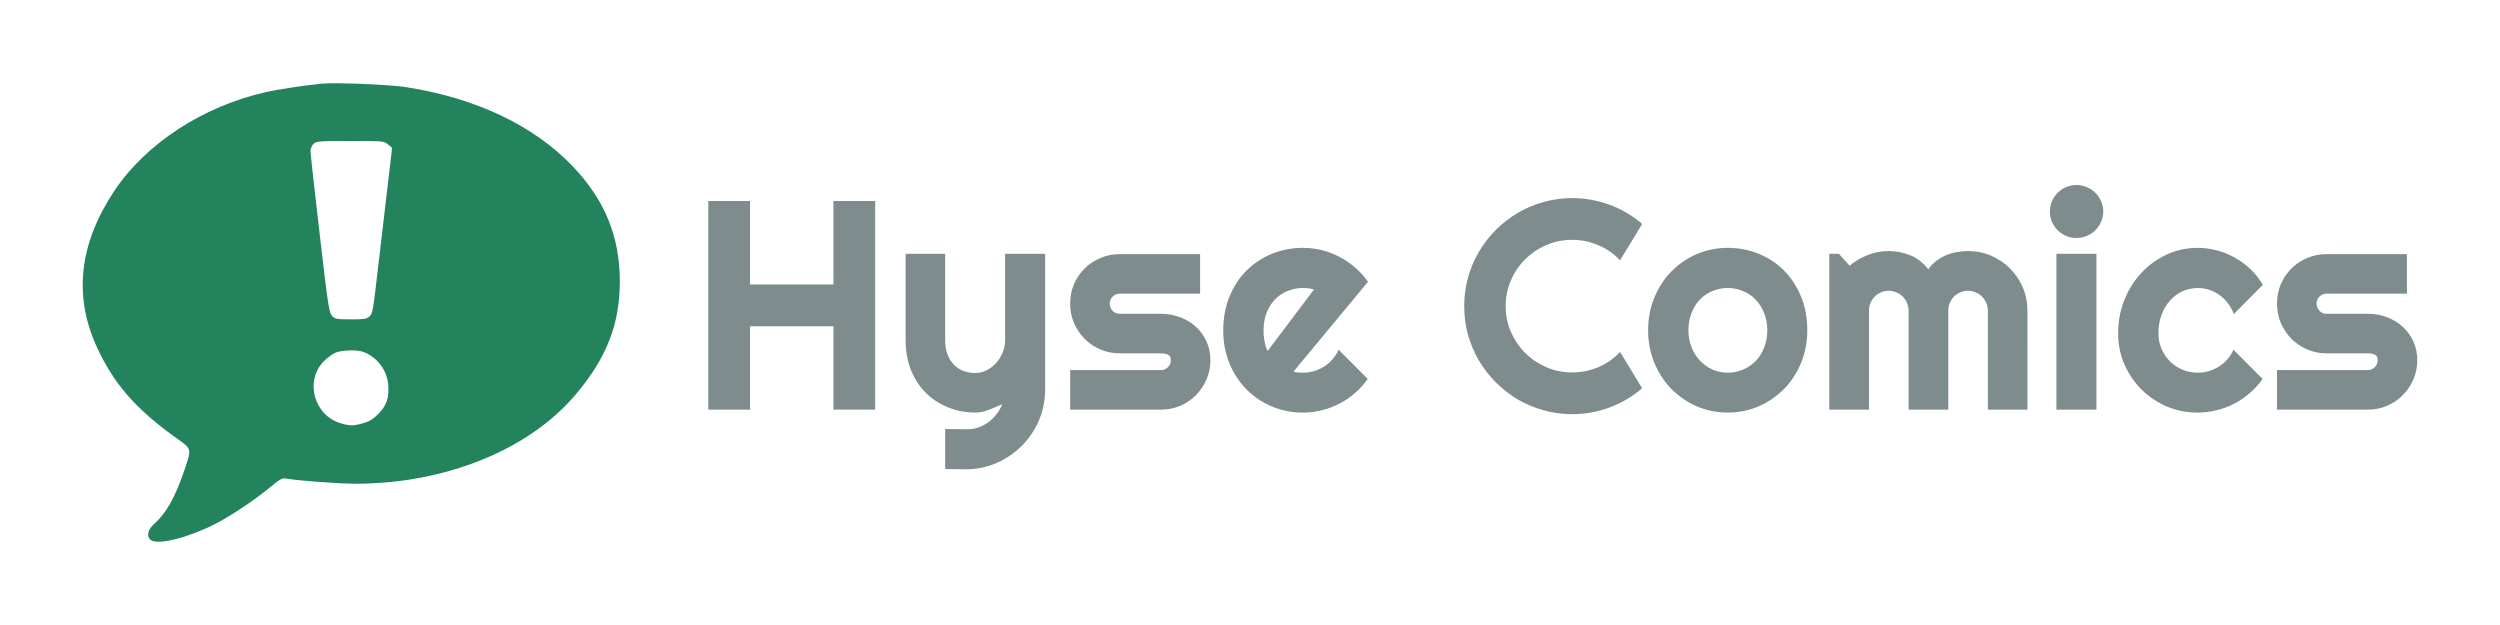
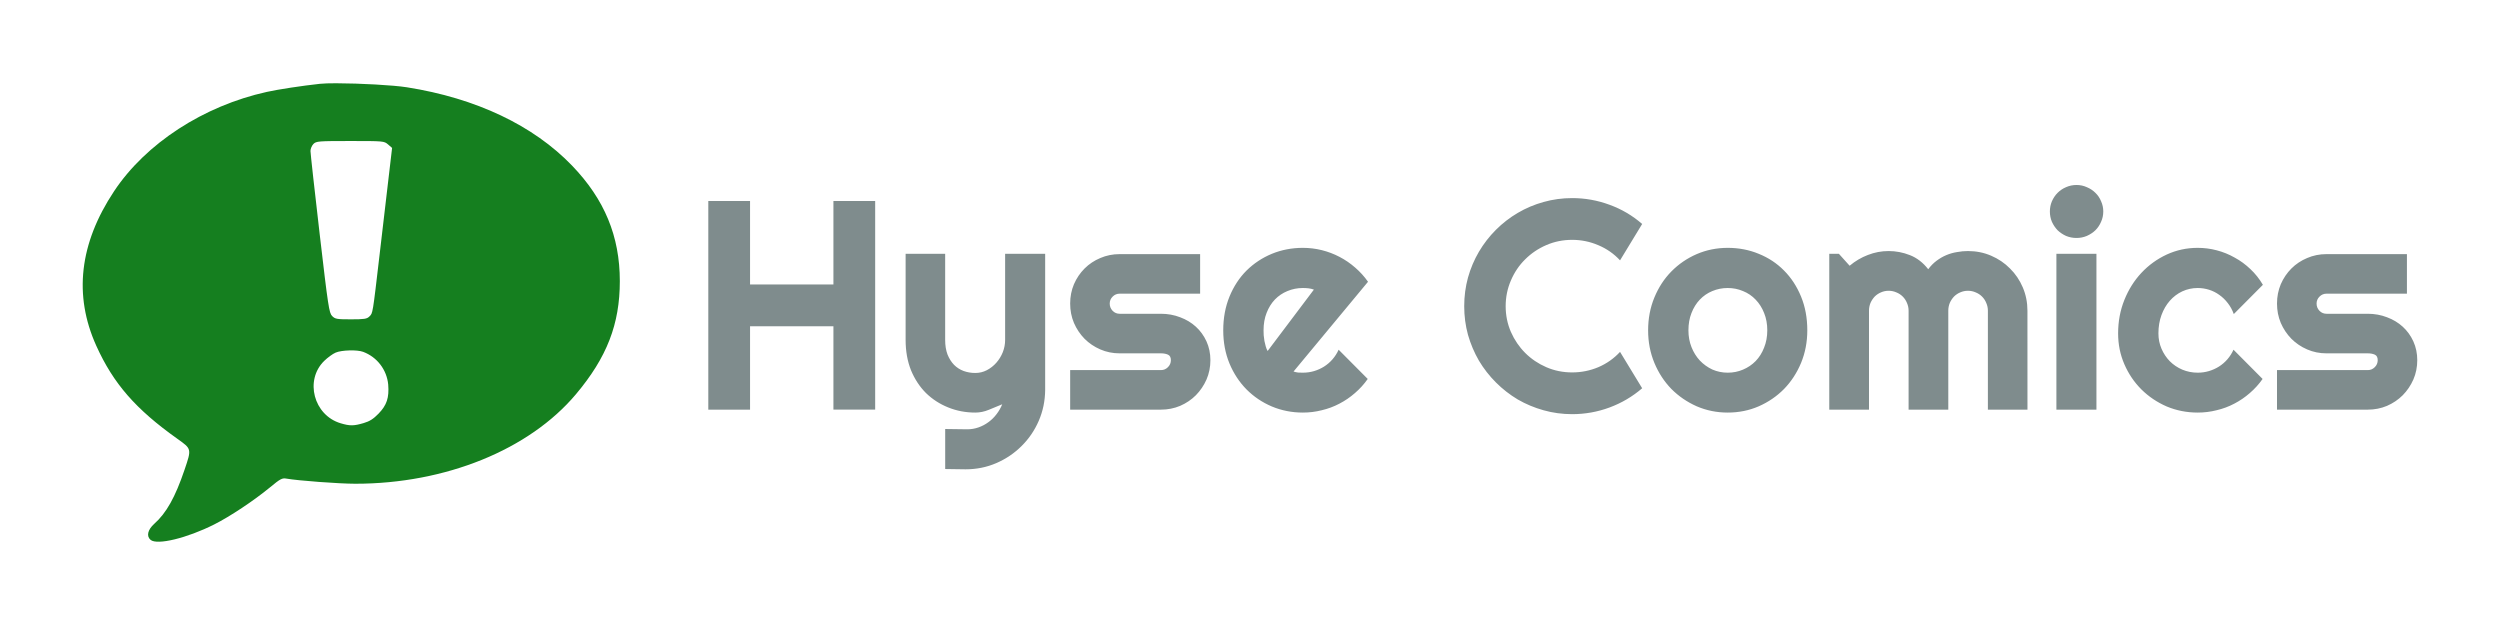
<svg xmlns="http://www.w3.org/2000/svg" viewBox="0 0 1024 256">
-   <path fill="#23835d" d="M138.1 34.1c-3.03 0-5.54.06-7.06.23-7.35.8-16.96 2.26-21.73 3.31-25.96 5.74-49.58 21.1-62.58 40.68-14.2 21.38-16.64 42.64-7.28 63.33 7.01 15.5 16.12 25.94 33.19 38.07 5.9 4.2 5.87 4.08 2.94 12.72-3.8 11.21-7.43 17.7-12.38 22.1-2.72 2.44-3.32 5.1-1.5 6.6 2.69 2.24 14.9-.73 26.03-6.32 6.5-3.27 16.2-9.72 22.8-15.15 4.3-3.56 5.03-3.95 6.79-3.63 4.74.84 21.58 2.1 28.21 2.1 36.93 0 71.23-13.91 90.37-36.66 12.7-15.1 17.98-28.72 17.98-46.34 0-18.34-6.25-33.47-19.56-47.3-15.86-16.49-39.34-27.62-67.66-32.09-5.71-.9-19.48-1.62-28.56-1.64Zm5.35 23.66c13.67 0 13.87.01 15.5 1.41l1.65 1.42-1.3 11.1-3.74 31.94c-2.98 25.5-2.83 24.56-4.26 26-1.02 1-2.04 1.17-7.54 1.17-5.8 0-6.49-.12-7.72-1.36-1.24-1.26-1.62-3.72-5.11-33.65-2.07-17.77-3.76-33.05-3.76-33.96.01-.91.56-2.2 1.22-2.87 1.14-1.13 2.02-1.2 15.06-1.2zm-.36 85.77c2.2-.07 4.4.12 5.64.58a15.9 15.9 0 0 1 10.28 13.4c.43 5.39-.58 8.43-3.94 11.9-2.11 2.18-3.67 3.17-6.11 3.88-4.06 1.2-5.66 1.21-9.44.08-11.03-3.29-14.81-17.63-6.74-25.53 1.4-1.37 3.5-2.9 4.67-3.4 1.23-.54 3.43-.85 5.64-.91z" />
+   <path fill="#157f1f" d="M138.1 34.1c-3.03 0-5.54.06-7.06.23-7.35.8-16.96 2.26-21.73 3.31-25.96 5.74-49.58 21.1-62.58 40.68-14.2 21.38-16.64 42.64-7.28 63.33 7.01 15.5 16.12 25.94 33.19 38.07 5.9 4.2 5.87 4.08 2.94 12.72-3.8 11.21-7.43 17.7-12.38 22.1-2.72 2.44-3.32 5.1-1.5 6.6 2.69 2.24 14.9-.73 26.03-6.32 6.5-3.27 16.2-9.72 22.8-15.15 4.3-3.56 5.03-3.95 6.79-3.63 4.74.84 21.58 2.1 28.21 2.1 36.93 0 71.23-13.91 90.37-36.66 12.7-15.1 17.98-28.72 17.98-46.34 0-18.34-6.25-33.47-19.56-47.3-15.86-16.49-39.34-27.62-67.66-32.09-5.71-.9-19.48-1.62-28.56-1.64Zm5.35 23.66c13.67 0 13.87.01 15.5 1.41l1.65 1.42-1.3 11.1-3.74 31.94c-2.98 25.5-2.83 24.56-4.26 26-1.02 1-2.04 1.17-7.54 1.17-5.8 0-6.49-.12-7.72-1.36-1.24-1.26-1.62-3.72-5.11-33.65-2.07-17.77-3.76-33.05-3.76-33.96.01-.91.56-2.2 1.22-2.87 1.14-1.13 2.02-1.2 15.06-1.2zm-.36 85.77c2.2-.07 4.4.12 5.64.58a15.9 15.9 0 0 1 10.28 13.4c.43 5.39-.58 8.43-3.94 11.9-2.11 2.18-3.67 3.17-6.11 3.88-4.06 1.2-5.66 1.21-9.44.08-11.03-3.29-14.81-17.63-6.74-25.53 1.4-1.37 3.5-2.9 4.67-3.4 1.23-.54 3.43-.85 5.64-.91z" />
  <path fill="#7f8c8d" d="M307.22 167.8h-17.1V82.32h17.1v34.2h34.15v-34.2h17.1v85.46h-17.1v-34.15h-34.15zm79.93 24.31v-16.39l9.06.12q2.38 0 4.59-.78 2.2-.77 4.05-2.14 1.9-1.37 3.34-3.28 1.43-1.85 2.32-4.05-2.68 1.13-5.48 2.26-2.74 1.14-5.55 1.14-5.9 0-11.08-2.1-5.19-2.08-9.12-5.9-3.87-3.87-6.14-9.35-2.2-5.54-2.2-12.4v-35.28h16.2v35.28q0 3.4.96 5.96 1.01 2.5 2.68 4.24 1.67 1.67 3.88 2.5 2.26.83 4.82.83 2.5 0 4.71-1.13 2.27-1.19 3.94-3.1 1.66-1.9 2.62-4.29.95-2.44.95-5v-35.29h16.4v55.79q-.07 6.73-2.63 12.63t-7.03 10.31q-4.41 4.41-10.31 6.98-5.9 2.56-12.64 2.56zm88.38-24.32h-37.19v-16.2h37.2q1.66 0 2.85-1.2 1.2-1.2 1.2-2.86 0-1.73-1.2-2.27-1.19-.53-2.86-.53h-16.92q-4.23 0-7.93-1.61-3.7-1.61-6.44-4.35-2.74-2.8-4.35-6.5-1.55-3.7-1.55-7.93 0-4.23 1.55-7.92 1.61-3.7 4.35-6.44 2.74-2.74 6.44-4.29 3.7-1.6 7.93-1.6h32.96v16.2H458.6q-1.67 0-2.86 1.2-1.2 1.19-1.2 2.85 0 1.73 1.2 2.98 1.19 1.2 2.86 1.2h16.92q4.17 0 7.87 1.43 3.7 1.37 6.44 3.87t4.35 6.02q1.6 3.52 1.6 7.69 0 4.23-1.6 7.93-1.61 3.63-4.35 6.43-2.74 2.74-6.44 4.35-3.7 1.55-7.87 1.55zm54.3-15.61q.95.3 1.9.42.96.05 1.91.05 2.39 0 4.6-.65 2.2-.66 4.1-1.85 1.97-1.25 3.46-2.98 1.55-1.79 2.5-3.93l11.92 11.98q-2.26 3.22-5.24 5.78-2.92 2.56-6.38 4.35-3.4 1.79-7.2 2.68-3.76.96-7.76.96-6.73 0-12.7-2.5-5.9-2.51-10.36-6.98-4.41-4.47-6.98-10.61-2.56-6.2-2.56-13.59 0-7.57 2.56-13.83 2.57-6.25 6.98-10.66 4.47-4.41 10.37-6.86 5.96-2.44 12.7-2.44 3.99 0 7.8.95 3.81.96 7.21 2.74 3.46 1.8 6.44 4.41 2.98 2.57 5.24 5.79zm8.34-33.56q-1.13-.41-2.26-.53-1.08-.12-2.27-.12-3.33 0-6.31 1.25-2.93 1.2-5.13 3.46-2.15 2.26-3.4 5.48-1.25 3.16-1.25 7.15 0 .9.06 2.03.12 1.13.3 2.32.24 1.13.53 2.2.3 1.08.78 1.91zm134.46 40.41q-5.96 5.13-13.35 7.87-7.4 2.74-15.32 2.74-6.08 0-11.74-1.6-5.6-1.56-10.55-4.42-4.89-2.92-8.94-6.97t-6.97-8.94q-2.86-4.95-4.47-10.55-1.55-5.66-1.55-11.74t1.55-11.74q1.6-5.67 4.47-10.55 2.92-4.95 6.97-9t8.94-6.92q4.95-2.92 10.55-4.47 5.66-1.6 11.74-1.6 7.93 0 15.32 2.74 7.39 2.68 13.35 7.86l-9.06 14.9q-3.76-4.05-8.88-6.2-5.13-2.2-10.73-2.2-5.66 0-10.6 2.15-4.95 2.14-8.65 5.84-3.7 3.63-5.84 8.64-2.15 4.95-2.15 10.55 0 5.6 2.15 10.55 2.15 4.88 5.84 8.58 3.7 3.7 8.64 5.84 4.95 2.15 10.61 2.15 5.6 0 10.73-2.15 5.12-2.2 8.88-6.26zm67.64-23.72q0 7.15-2.56 13.35-2.56 6.14-6.97 10.67-4.41 4.47-10.37 7.1-5.9 2.56-12.7 2.56-6.73 0-12.7-2.57-5.9-2.62-10.36-7.09-4.41-4.53-6.97-10.67-2.57-6.2-2.57-13.35 0-7.27 2.57-13.47 2.56-6.2 6.97-10.67 4.47-4.53 10.37-7.09 5.96-2.56 12.7-2.56 6.79 0 12.69 2.44 5.96 2.39 10.37 6.86 4.4 4.4 6.97 10.66 2.56 6.2 2.56 13.83zm-16.39 0q0-3.93-1.3-7.1-1.26-3.2-3.46-5.47-2.2-2.33-5.19-3.52-2.92-1.25-6.26-1.25-3.33 0-6.31 1.25-2.92 1.2-5.13 3.52-2.15 2.26-3.4 5.48-1.25 3.16-1.25 7.1 0 3.69 1.25 6.85 1.25 3.15 3.4 5.48 2.2 2.32 5.13 3.7 2.98 1.3 6.31 1.3 3.34 0 6.26-1.25 2.98-1.25 5.19-3.51 2.2-2.27 3.45-5.49 1.31-3.21 1.31-7.09zm106.57 32.48h-16.21v-40.52q0-1.67-.66-3.16-.6-1.5-1.73-2.63t-2.62-1.72q-1.49-.66-3.16-.66-1.67 0-3.16.66-1.43.6-2.56 1.72-1.07 1.14-1.73 2.63-.6 1.49-.6 3.16v40.52h-16.26v-40.52q0-1.67-.66-3.16-.6-1.5-1.73-2.63t-2.62-1.72q-1.5-.66-3.16-.66-1.67 0-3.16.66-1.43.6-2.56 1.72-1.07 1.14-1.73 2.63-.6 1.49-.6 3.16v40.52h-16.27v-63.83h3.94l4.4 4.89q3.4-2.86 7.46-4.41 4.11-1.61 8.52-1.61 4.47 0 8.7 1.67 4.3 1.67 7.51 5.78 1.5-2.03 3.4-3.46 1.9-1.43 4-2.32 2.14-.9 4.4-1.25 2.27-.42 4.47-.42 5.07 0 9.48 1.9 4.47 1.91 7.75 5.25 3.33 3.28 5.24 7.75 1.9 4.47 1.9 9.54zm31.05-81.17q0 2.26-.9 4.23-.83 1.97-2.32 3.46-1.49 1.43-3.51 2.32-1.97.84-4.24.84-2.26 0-4.29-.84-1.96-.9-3.45-2.32-1.43-1.5-2.33-3.46-.83-1.97-.83-4.23 0-2.2.83-4.17.9-2.03 2.33-3.46 1.49-1.49 3.45-2.32 2.03-.9 4.3-.9 2.26 0 4.23.9 2.02.83 3.51 2.32 1.5 1.43 2.33 3.46.89 1.96.89 4.17zm-2.8 81.17h-16.4v-63.83h16.4zm68.18-51.13-11.92 11.98q-.9-2.5-2.44-4.47-1.55-2.03-3.52-3.4-1.9-1.37-4.17-2.09-2.27-.71-4.65-.71-3.34 0-6.32 1.37-2.92 1.37-5.12 3.87-2.15 2.45-3.4 5.84-1.25 3.4-1.25 7.51 0 3.34 1.25 6.26t3.4 5.13q2.2 2.2 5.12 3.45 2.98 1.25 6.32 1.25 2.38 0 4.59-.65 2.2-.66 4.11-1.85 1.97-1.25 3.46-2.98 1.55-1.79 2.5-3.93l11.92 11.98q-2.26 3.22-5.24 5.78-2.92 2.56-6.38 4.35-3.4 1.79-7.21 2.68-3.76.96-7.75.96-6.73 0-12.7-2.5-5.9-2.57-10.36-6.98-4.42-4.41-6.98-10.31-2.56-5.9-2.56-12.64 0-7.33 2.56-13.7 2.56-6.38 6.98-11.1 4.47-4.76 10.37-7.5 5.96-2.74 12.69-2.74 4 0 7.8 1.01 3.88 1.01 7.34 2.98 3.51 1.9 6.44 4.71 2.98 2.8 5.12 6.44zm42.97 51.13h-37.19v-16.2h37.2q1.66 0 2.85-1.2 1.2-1.2 1.2-2.86 0-1.73-1.2-2.27-1.19-.53-2.86-.53h-16.92q-4.24 0-7.93-1.61-3.7-1.61-6.44-4.35-2.74-2.8-4.35-6.5-1.55-3.7-1.55-7.93 0-4.23 1.55-7.92 1.61-3.7 4.35-6.44 2.74-2.74 6.44-4.29 3.7-1.6 7.93-1.6h32.95v16.2h-32.95q-1.67 0-2.86 1.2-1.2 1.19-1.2 2.85 0 1.73 1.2 2.98 1.19 1.2 2.86 1.2h16.92q4.17 0 7.87 1.43 3.7 1.37 6.44 3.87t4.35 6.02q1.6 3.52 1.6 7.69 0 4.23-1.6 7.93-1.61 3.63-4.35 6.43-2.75 2.74-6.44 4.35-3.7 1.55-7.87 1.55z" />
</svg>
